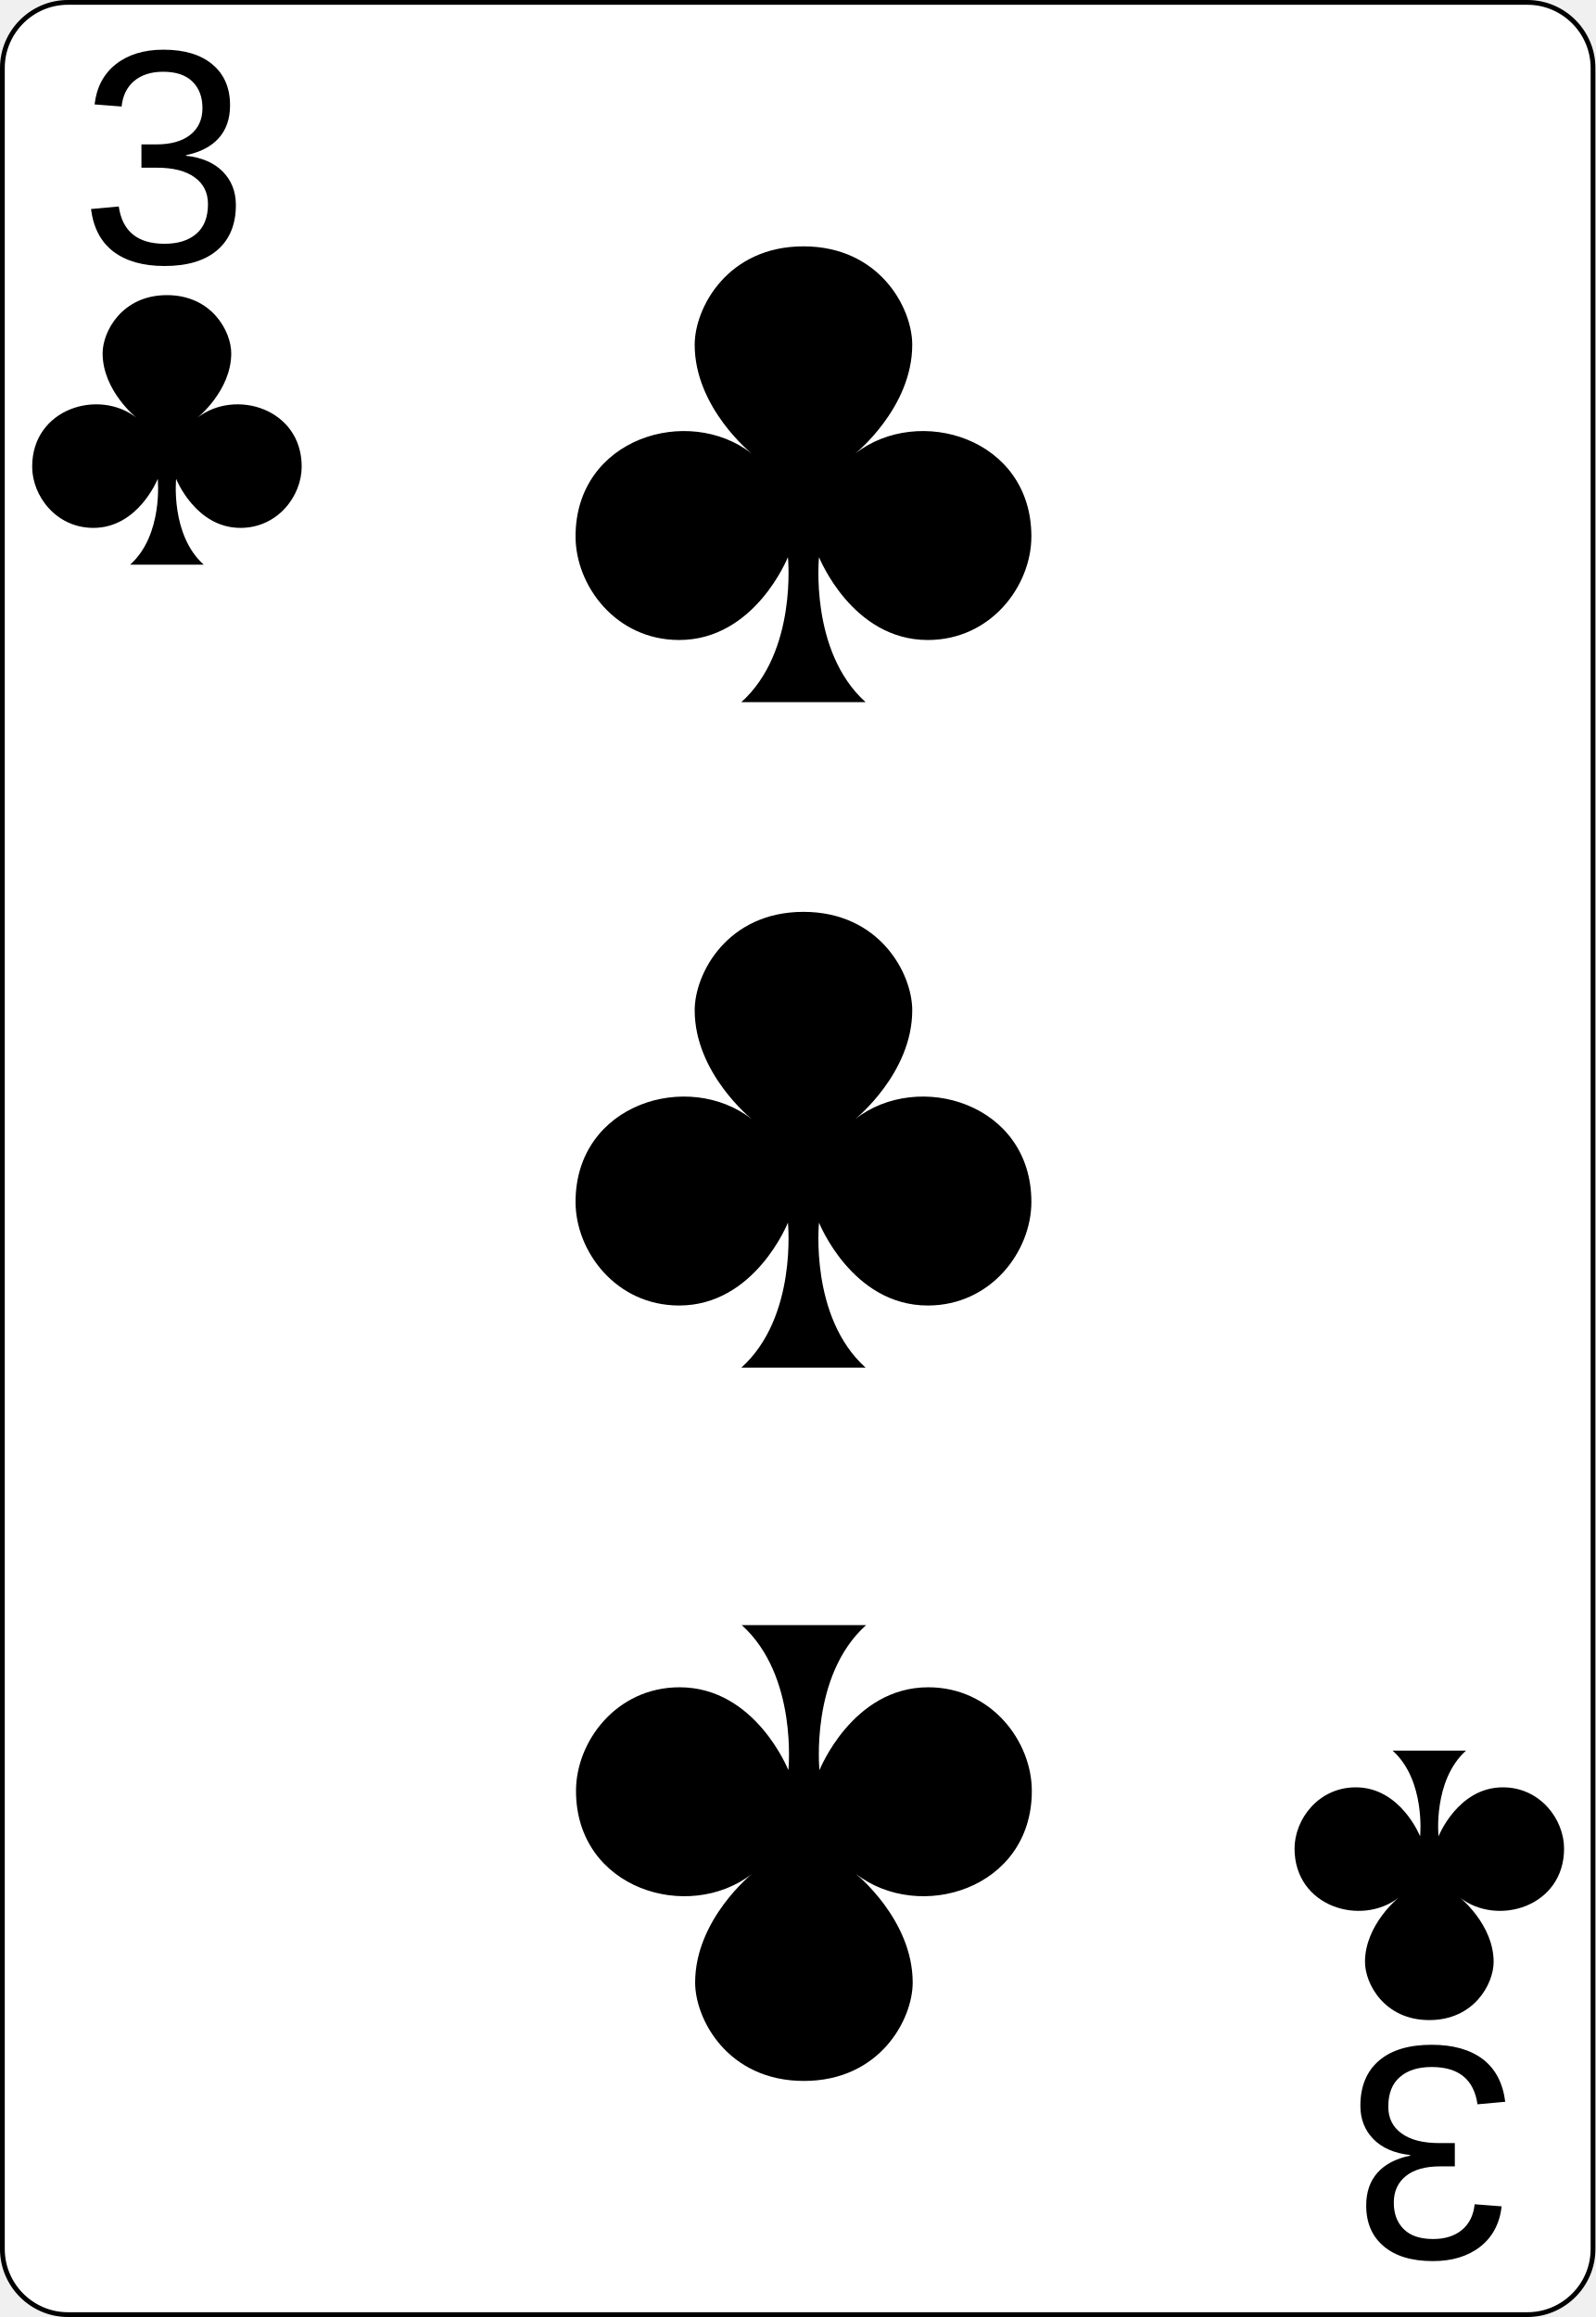
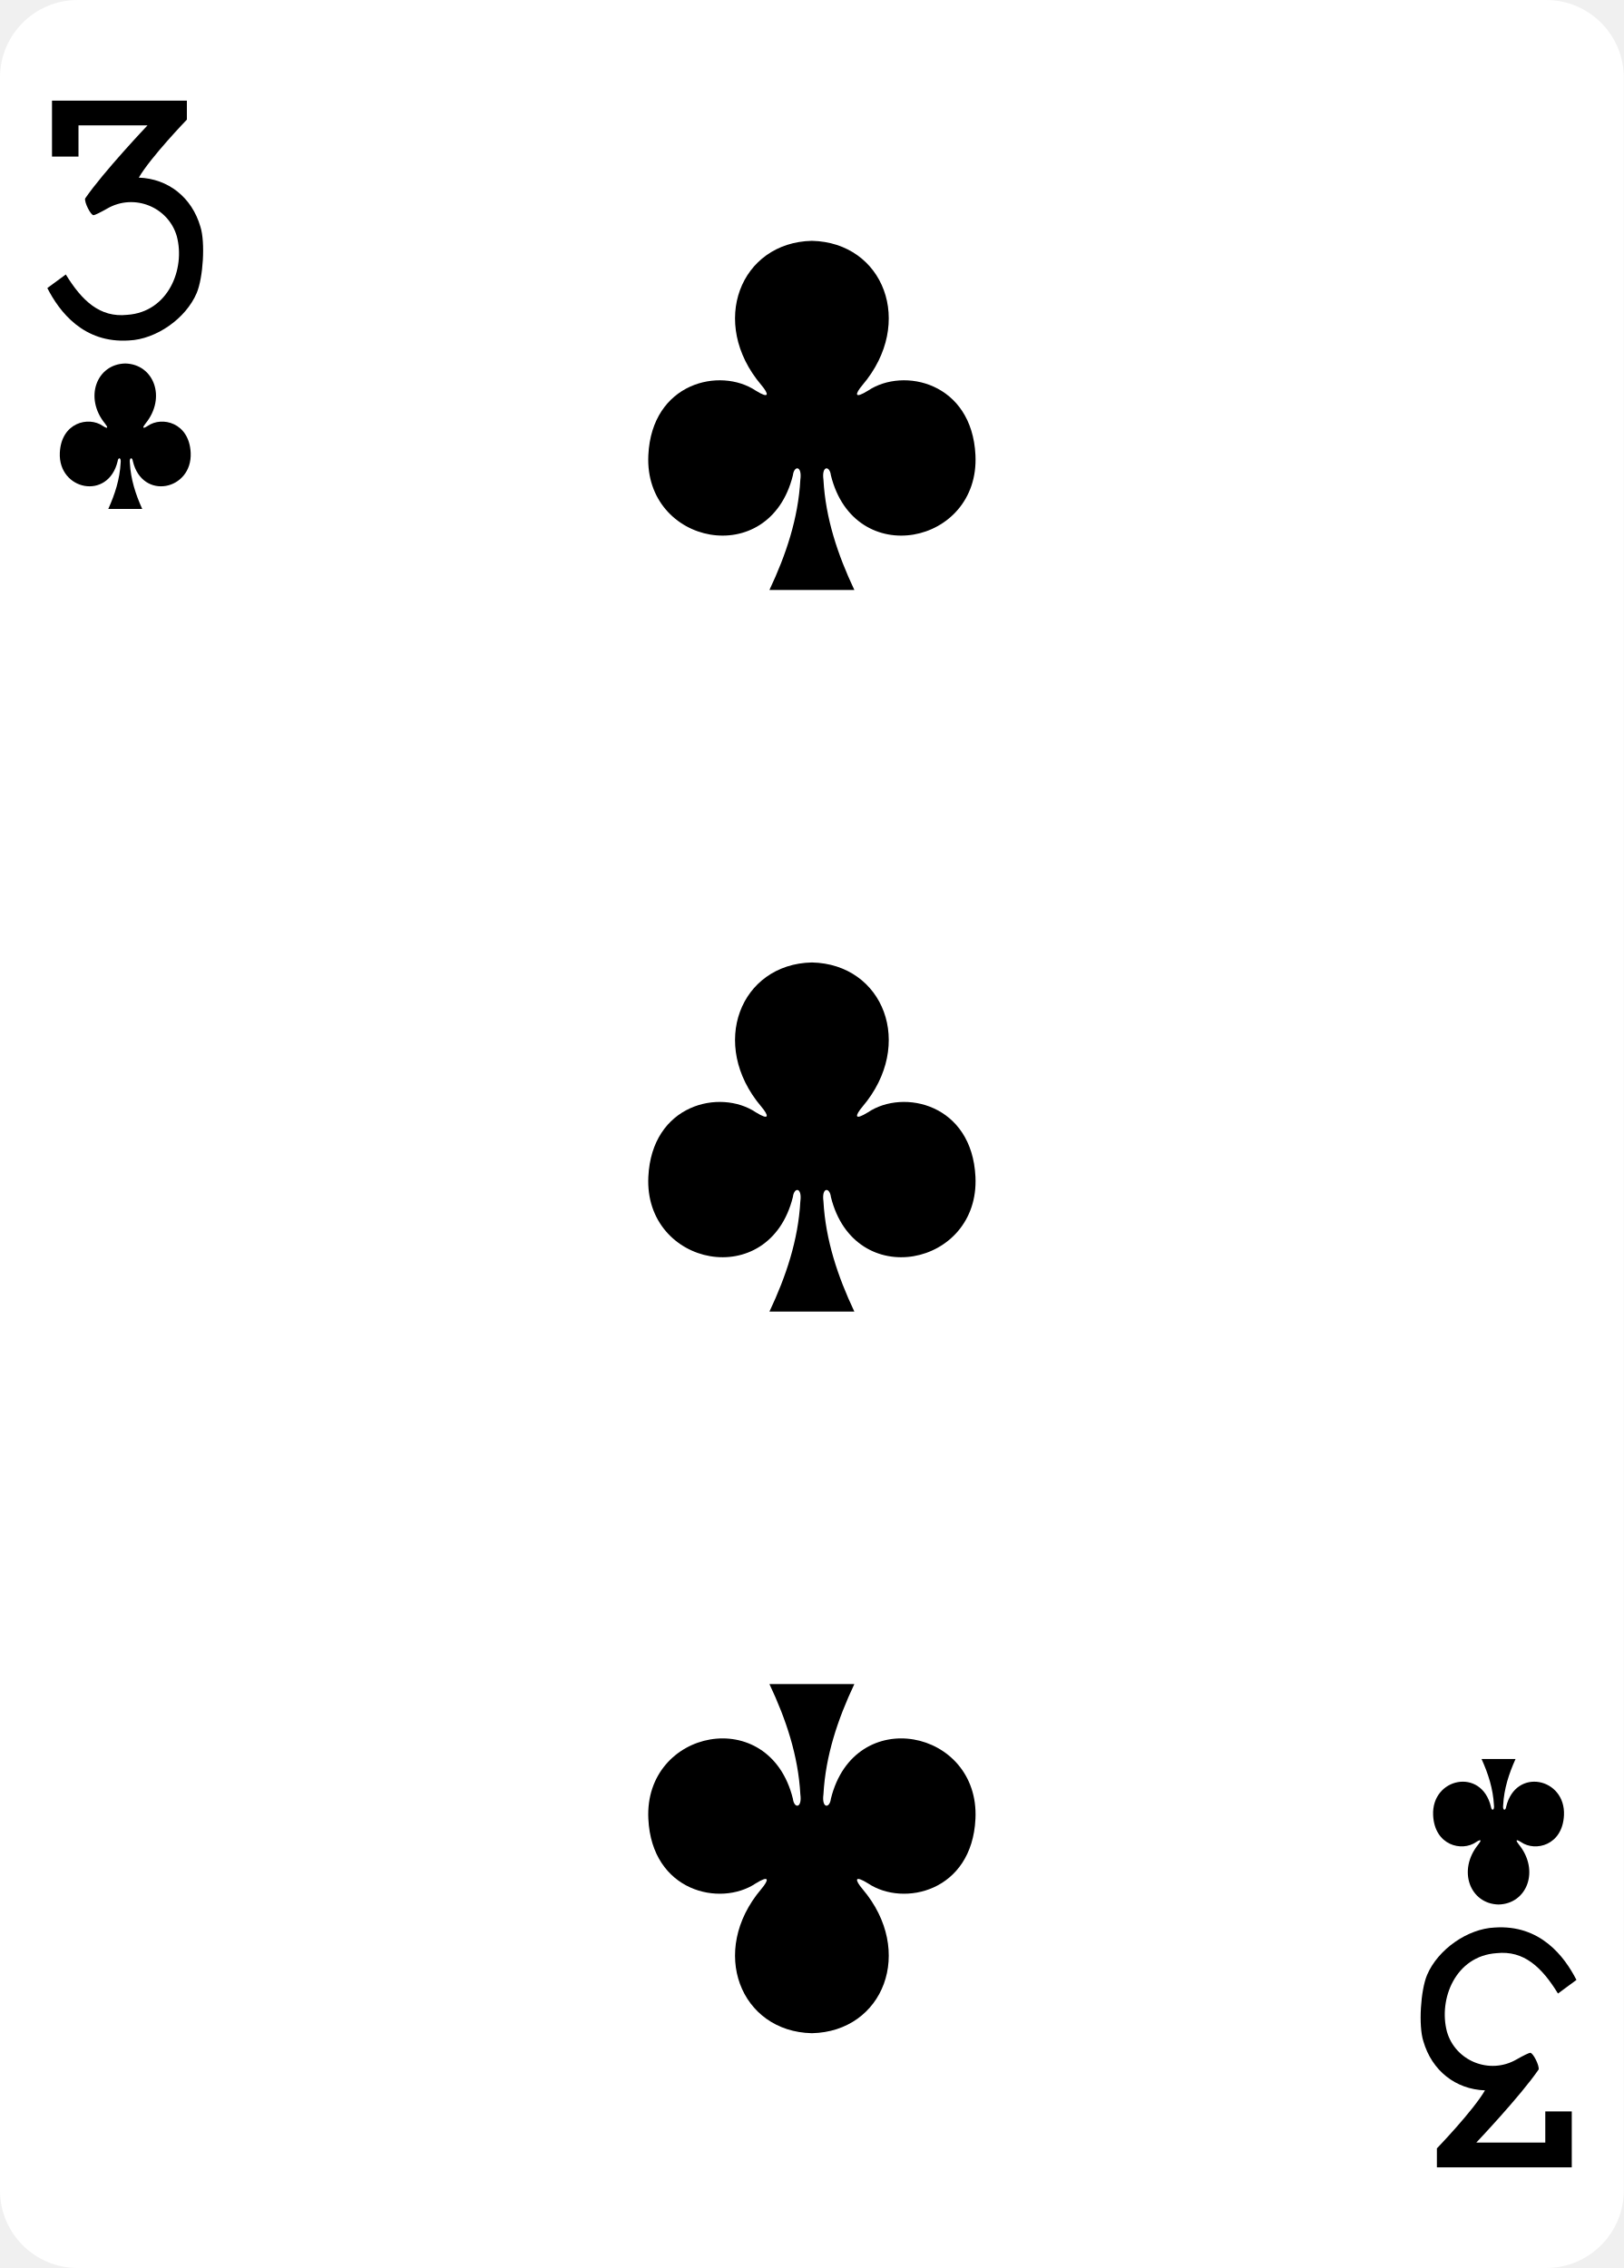
- <svg xmlns="http://www.w3.org/2000/svg" xmlns:xlink="http://www.w3.org/1999/xlink" width="167.087pt" height="242.667pt" viewBox="0 0 167.087 242.667" xml:space="preserve" id="svg2" version="1.1">
-   <defs id="defs41">
-     <radialGradient xlink:href="#linearGradient2984" id="radialGradient3760" cx="48.231" cy="18.138" fx="48.231" fy="18.138" r="9.5" gradientUnits="userSpaceOnUse" gradientTransform="matrix(-1.560526,0.01828294,-0.02684055,-2.290953,123.9838,58.80911)" />
-     <linearGradient id="linearGradient2984">
-       <stop style="stop-color:#000000;stop-opacity:1;" offset="0" id="stop2986" />
-       <stop style="stop-color:#000000;stop-opacity:0.656;" offset="1" id="stop2988" />
-     </linearGradient>
-     <radialGradient xlink:href="#linearGradient3784" id="radialGradient3792" cx="171.487" cy="511.223" fx="171.487" fy="511.223" r="81.903" gradientTransform="matrix(1.152989,-0.6739155,0.3948202,0.6754904,-233.6326,270.4008)" gradientUnits="userSpaceOnUse" />
-     <linearGradient id="linearGradient3784">
-       <stop style="stop-color:#ffffff;stop-opacity:0.534;" offset="0" id="stop3786" />
-       <stop style="stop-color:#000000;stop-opacity:0;" offset="1" id="stop3788" />
-     </linearGradient>
-     <radialGradient r="81.903" fy="511.223" fx="171.487" cy="511.223" cx="171.487" gradientTransform="matrix(1.152989,-0.6739155,0.3948202,0.6754904,-233.6326,270.4008)" gradientUnits="userSpaceOnUse" id="radialGradient3855" xlink:href="#linearGradient3784-4" />
-     <linearGradient id="linearGradient3784-4">
-       <stop style="stop-color:#ffffff;stop-opacity:0.519;" offset="0" id="stop3786-8" />
-       <stop style="stop-color:#000000;stop-opacity:0;" offset="1" id="stop3788-6" />
-     </linearGradient>
-     <radialGradient r="81.903" fy="461.841" fx="181.694" cy="461.841" cx="181.694" gradientTransform="matrix(1.152989,-0.6739155,0.3948202,0.6754904,-233.6326,270.4008)" gradientUnits="userSpaceOnUse" id="radialGradient3916" xlink:href="#linearGradient3784-3" />
-     <linearGradient id="linearGradient3784-3">
-       <stop style="stop-color:#ffffff;stop-opacity:0.702;" offset="0" id="stop3786-86" />
-       <stop style="stop-color:#000000;stop-opacity:0;" offset="1" id="stop3788-2" />
-     </linearGradient>
-   </defs>
-   <g id="Layer_x0020_1" style="fill-rule:nonzero;clip-rule:nonzero;stroke:#000000;stroke-miterlimit:4;">
-     <path style="fill:#FFFFFF;stroke-width:0.5;" d="M166.837,235.548c0,3.777-3.087,6.869-6.871,6.869H7.111c-3.775,0-6.861-3.092-6.861-6.869V7.12C0.25,3.343,3.336,0.25,7.111,0.25h152.855    c3.784,0,6.871,3.093,6.871,6.87v228.428z" id="path5" />
-     <g style="stroke:none;" id="g7">
-       <g id="g9">
- 				
- 			</g>
-     </g>
-     <g id="g15">
- 			
- 		</g>
-     <g id="g19">
- 			
- 		</g>
-     <g style="stroke:none;" id="g23">
-       <g id="g25">
- 				
- 			</g>
-     </g>
-     <g style="stroke:none;" id="g31">
-       <g id="g33">
- 				
- 			</g>
+ <svg xmlns="http://www.w3.org/2000/svg" width="63mm" height="88mm" viewBox="0 0 238.111 332.598" version="1.1" id="svg8">
+   <defs id="defs2" />
+   <g id="layer1" transform="translate(840.3887,-2.847283)">
+     <g transform="matrix(1.07145,0,0,1.07009,-1903.25,1167.5)" id="CLUB-3">
+       <g id="layer1-33-1-4-5-7" transform="matrix(0.995538,0,0,0.996801,732.713,-1457.46)">
+         <rect y="370.276" x="260.433" height="311.811" width="223.228" id="rect6355-6-85-2-7-5" style="display:inline;fill:#ffffff;fill-opacity:1;stroke:none;stroke-width:1.001;stroke-miterlimit:4;stroke-dasharray:none;stroke-opacity:1" rx="10.678" ry="10.664" />
+       </g>
+       <path d="m 1103.096,-1055.365 c -9.774,0.212 -14.157,11.217 -6.918,19.763 1.05,1.246 1.158,1.962 -0.765,0.764 -4.874,-3.259 -14.219,-1.117 -14.698,8.847 -0.591,12.277 16.563,15.814 19.784,2.76 0.17,-1.377 1.289,-1.346 1.02,0.609 -0.294,5.306 -1.951,10.266 -4.229,15.102 3.839,0 8.13,0 11.62,0 -2.278,-4.836 -3.935,-9.796 -4.229,-15.102 -0.27,-1.955 0.85,-1.986 1.02,-0.609 3.221,13.055 20.375,9.517 19.784,-2.76 -0.478,-9.964 -9.824,-12.107 -14.698,-8.847 -1.923,1.197 -1.815,0.482 -0.764,-0.764 7.239,-8.546 2.856,-19.551 -6.918,-19.763 0,-10e-5 0,0 -0.01,0 z" id="path147-0-8-1-6-7-2-5-9-2" style="display:inline;opacity:1" />
+       <path d="m 1103.096,-809.732 c -9.774,-0.212 -14.157,-11.217 -6.918,-19.763 1.05,-1.247 1.158,-1.962 -0.765,-0.765 -4.874,3.259 -14.219,1.117 -14.698,-8.847 -0.591,-12.277 16.563,-15.814 19.784,-2.76 0.17,1.377 1.29,1.346 1.02,-0.609 -0.294,-5.306 -1.951,-10.266 -4.229,-15.103 3.839,0 8.13,0 11.62,0 -2.278,4.836 -3.935,9.796 -4.229,15.103 -0.27,1.955 0.85,1.987 1.02,0.609 3.221,-13.055 20.375,-9.517 19.784,2.76 -0.478,9.964 -9.824,12.106 -14.698,8.847 -1.923,-1.197 -1.814,-0.482 -0.764,0.765 7.239,8.546 2.856,19.551 -6.918,19.763 0,6e-5 0,-5e-5 -0.01,0 z" id="path147-0-8-1-6-1-4-3-4-3" style="display:inline;opacity:1" />
+       <path d="m 1103.096,-956.471 c -9.774,0.212 -14.157,11.217 -6.918,19.763 1.05,1.247 1.158,1.962 -0.765,0.765 -4.874,-3.259 -14.219,-1.117 -14.698,8.847 -0.591,12.277 16.563,15.814 19.784,2.76 0.17,-1.377 1.289,-1.346 1.02,0.609 -0.294,5.306 -1.951,10.266 -4.229,15.103 3.839,0 8.13,0 11.62,0 -2.278,-4.836 -3.935,-9.796 -4.229,-15.103 -0.27,-1.955 0.85,-1.987 1.02,-0.609 3.221,13.055 20.375,9.517 19.784,-2.76 -0.478,-9.964 -9.824,-12.106 -14.698,-8.847 -1.923,1.197 -1.814,0.482 -0.764,-0.765 7.239,-8.546 2.856,-19.551 -6.918,-19.763 0,-6e-5 0,5e-5 -0.01,0 z" id="path147-0-8-1-6-1-1-0-4-8-8" style="display:inline;opacity:1" />
+       <path d="m 1197.078,-827.369 c 3.91,-0.088 5.663,-4.674 2.767,-8.235 -0.42,-0.519 -0.463,-0.817 0.306,-0.319 1.95,1.358 5.688,0.465 5.879,-3.686 0.236,-5.115 -6.625,-6.589 -7.913,-1.15 -0.068,0.574 -0.516,0.561 -0.408,-0.254 0.117,-2.211 0.78,-4.278 1.691,-6.293 -1.549,0 -3.099,0 -4.648,0 0.911,2.015 1.574,4.082 1.691,6.293 0.108,0.815 -0.34,0.828 -0.408,0.254 -1.288,-5.439 -8.15,-3.966 -7.913,1.15 0.191,4.152 3.93,5.044 5.879,3.686 0.769,-0.499 0.726,-0.201 0.306,0.319 -2.896,3.561 -1.142,8.146 2.767,8.235 10e-4,2e-5 0,-2e-5 0,0 z" id="path147-6-9-8-7-0-5-5-1-4" style="display:inline;opacity:1" />
+       <path d="m 1009.123,-1038.556 c -3.91,0.088 -5.663,4.674 -2.767,8.235 0.42,0.519 0.463,0.818 -0.306,0.319 -1.95,-1.358 -5.688,-0.465 -5.879,3.686 -0.236,5.115 6.625,6.589 7.914,1.15 0.068,-0.574 0.516,-0.561 0.408,0.254 -0.117,2.211 -0.78,4.277 -1.691,6.293 1.549,0 3.099,0 4.648,0 -0.911,-2.015 -1.574,-4.082 -1.691,-6.293 -0.108,-0.815 0.34,-0.828 0.408,-0.254 1.288,5.439 8.15,3.966 7.914,-1.15 -0.192,-4.152 -3.93,-5.044 -5.879,-3.686 -0.769,0.499 -0.726,0.201 -0.306,-0.319 2.896,-3.561 1.142,-8.146 -2.767,-8.235 -10e-4,0 0,0 0,0 z" id="path147-6-9-8-7-4-5-8-2-3" style="display:inline;opacity:1" />
+       <path d="m 998.461,-1048.892 2.529,-1.863 c 2.195,3.579 4.65,5.936 8.405,5.532 5.634,-0.388 7.969,-6.301 6.79,-10.758 -1.14,-3.998 -5.806,-5.945 -9.515,-3.814 -0.875,0.505 -1.72,0.917 -1.885,0.917 -0.389,0 -1.27,-1.754 -1.149,-2.289 2.489,-3.64 8.535,-10.018 8.535,-10.018 h -9.445 v 4.271 h -3.625 v -7.663 h 18.459 v 2.6 c 0,0 -4.946,5.136 -6.58,7.949 4.025,0.147 7.27,2.702 8.435,6.74 0.68,2.126 0.375,6.989 -0.515,9.085 -1.486,3.494 -5.545,6.329 -9.255,6.492 -6.23,0.419 -9.534,-3.951 -11.184,-7.183 z m 0,0" id="path17-9-7-6-4" style="opacity:1" />
+       <path d="m 1207.737,-817.033 -2.529,1.863 c -2.195,-3.579 -4.65,-5.936 -8.405,-5.531 -5.634,0.388 -7.969,6.301 -6.79,10.757 1.14,3.998 5.806,5.945 9.515,3.814 0.875,-0.505 1.72,-0.918 1.885,-0.918 0.389,0 1.27,1.754 1.149,2.289 -2.489,3.64 -8.535,10.018 -8.535,10.018 h 9.445 v -4.271 h 3.625 v 7.663 h -18.459 v -2.6 c 0,0 4.946,-5.136 6.58,-7.949 -4.025,-0.147 -7.27,-2.702 -8.435,-6.74 -0.68,-2.126 -0.375,-6.989 0.514,-9.086 1.486,-3.494 5.545,-6.329 9.255,-6.492 6.229,-0.419 9.534,3.951 11.184,7.183 z m 0,0" id="path17-5-0-1-5-7" style="opacity:1" />
    </g>
  </g>
-   <text xml:space="preserve" style="font-size:32px;font-style:normal;font-weight:normal;line-height:125%;letter-spacing:0px;word-spacing:0px;fill:#000000;fill-opacity:1;stroke:none;font-family:Bitstream Vera Sans" x="8.311" y="27.548" id="text3788">
-     <tspan id="tspan3790" x="8.311" y="27.548" style="font-style:normal;font-variant:normal;font-weight:normal;font-stretch:normal;font-family:Arial;-inkscape-font-specification:Arial">3</tspan>
-   </text>
-   <g transform="matrix(1.485651,0,0,1.485651,-54.02466,10.01807)" id="layer1-1-4">
-     <path id="cl-9" d="m 50.291,22.698 c 0,0 2.375,-1.9 2.375,-4.534 0,-1.542 -1.369,-4.102 -4.534,-4.102 -3.165,0 -4.534,2.561 -4.534,4.102 0,2.634 2.375,4.534 2.375,4.534 -2.638,-2.055 -7.341,-0.652 -7.341,3.455 0,2.056 1.68,4.318 4.318,4.318 3.165,0 4.534,-3.455 4.534,-3.455 0,0 0.402,3.938 -1.943,6.046 h 5.182 c -2.345,-2.107 -1.943,-6.046 -1.943,-6.046 0,0 1.369,3.455 4.534,3.455 2.639,0 4.318,-2.263 4.318,-4.318 0,-4.107 -4.703,-5.51 -7.341,-3.455 z" style="fill:#000000" />
-   </g>
-   <text xml:space="preserve" style="font-size:32px;font-style:normal;font-weight:normal;line-height:125%;letter-spacing:0px;word-spacing:0px;fill:#000000;fill-opacity:1;stroke:none;font-family:Bitstream Vera Sans" x="-158.864" y="-214.467" id="text3788-8" transform="scale(-1,-1)">
-     <tspan id="tspan3790-7" x="-158.864" y="-214.467" style="font-style:normal;font-variant:normal;font-weight:normal;font-stretch:normal;font-family:Arial;-inkscape-font-specification:Arial">3</tspan>
-   </text>
-   <g transform="matrix(-1.485651,0,0,-1.485651,221.1992,232.4618)" id="layer1-1-4-1">
-     <path id="cl-9-7" d="m 50.291,22.698 c 0,0 2.375,-1.9 2.375,-4.534 0,-1.542 -1.369,-4.102 -4.534,-4.102 -3.165,0 -4.534,2.561 -4.534,4.102 0,2.634 2.375,4.534 2.375,4.534 -2.638,-2.055 -7.341,-0.652 -7.341,3.455 0,2.056 1.68,4.318 4.318,4.318 3.165,0 4.534,-3.455 4.534,-3.455 0,0 0.402,3.938 -1.943,6.046 h 5.182 c -2.345,-2.107 -1.943,-6.046 -1.943,-6.046 0,0 1.369,3.455 4.534,3.455 2.639,0 4.318,-2.263 4.318,-4.318 0,-4.107 -4.703,-5.51 -7.341,-3.455 z" style="fill:#000000" />
-   </g>
-   <g transform="matrix(2.512578,0,0,2.512578,-36.78839,-9.531116)" id="layer1-1-4-8">
-     <path id="cl-9-8" d="m 50.291,22.698 c 0,0 2.375,-1.9 2.375,-4.534 0,-1.542 -1.369,-4.102 -4.534,-4.102 -3.165,0 -4.534,2.561 -4.534,4.102 0,2.634 2.375,4.534 2.375,4.534 -2.638,-2.055 -7.341,-0.652 -7.341,3.455 0,2.056 1.68,4.318 4.318,4.318 3.165,0 4.534,-3.455 4.534,-3.455 0,0 0.402,3.938 -1.943,6.046 h 5.182 c -2.345,-2.107 -1.943,-6.046 -1.943,-6.046 0,0 1.369,3.455 4.534,3.455 2.639,0 4.318,-2.263 4.318,-4.318 0,-4.107 -4.703,-5.51 -7.341,-3.455 z" style="fill:#000000" />
-   </g>
-   <g transform="matrix(-2.512578,0,0,-2.512578,205.1295,253.2751)" id="layer1-1-4-8-0">
-     <path id="cl-9-8-6" d="m 50.291,22.698 c 0,0 2.375,-1.9 2.375,-4.534 0,-1.542 -1.369,-4.102 -4.534,-4.102 -3.165,0 -4.534,2.561 -4.534,4.102 0,2.634 2.375,4.534 2.375,4.534 -2.638,-2.055 -7.341,-0.652 -7.341,3.455 0,2.056 1.68,4.318 4.318,4.318 3.165,0 4.534,-3.455 4.534,-3.455 0,0 0.402,3.938 -1.943,6.046 h 5.182 c -2.345,-2.107 -1.943,-6.046 -1.943,-6.046 0,0 1.369,3.455 4.534,3.455 2.639,0 4.318,-2.263 4.318,-4.318 0,-4.107 -4.703,-5.51 -7.341,-3.455 z" style="fill:#000000" />
-   </g>
-   <g transform="matrix(2.512578,0,0,2.512578,-36.78839,60.16968)" id="layer1-1-4-8-2">
-     <path id="cl-9-8-0" d="m 50.291,22.698 c 0,0 2.375,-1.9 2.375,-4.534 0,-1.542 -1.369,-4.102 -4.534,-4.102 -3.165,0 -4.534,2.561 -4.534,4.102 0,2.634 2.375,4.534 2.375,4.534 -2.638,-2.055 -7.341,-0.652 -7.341,3.455 0,2.056 1.68,4.318 4.318,4.318 3.165,0 4.534,-3.455 4.534,-3.455 0,0 0.402,3.938 -1.943,6.046 h 5.182 c -2.345,-2.107 -1.943,-6.046 -1.943,-6.046 0,0 1.369,3.455 4.534,3.455 2.639,0 4.318,-2.263 4.318,-4.318 0,-4.107 -4.703,-5.51 -7.341,-3.455 z" style="fill:#000000" />
+   <g transform="translate(-346.2746,88.31092)" id="g862">
+     <rect ry="124.682" rx="144.482" y="-1029.682" x="-356.473" height="794.398" width="1659.913" id="rect22845-2" style="opacity:1;vector-effect:none;fill:#006614;fill-opacity:1;stroke:none;stroke-width:1.748;stroke-linecap:butt;stroke-linejoin:miter;stroke-miterlimit:4;stroke-dasharray:none;stroke-dashoffset:0;stroke-opacity:1" />
+     <text xml:space="preserve" style="font-style:normal;font-variant:normal;font-weight:normal;font-stretch:normal;font-size:42.667px;line-height:125%;font-family:Carlito;-inkscape-font-specification:'Carlito, Normal';text-align:center;letter-spacing:0px;word-spacing:0px;writing-mode:lr-tb;text-anchor:middle;fill:#ffffff;fill-opacity:1;stroke:none;stroke-width:1.067px;stroke-linecap:butt;stroke-linejoin:miter;stroke-opacity:1" x="472.194" y="-935.813" id="text5630-0">
+       <tspan x="472.194" y="-935.813" id="tspan4923" style="font-style:normal;font-variant:normal;font-weight:normal;font-stretch:normal;font-size:48px;line-height:125%;font-family:Carlito;-inkscape-font-specification:'Carlito, Normal';text-align:center;writing-mode:lr-tb;text-anchor:middle;fill:#ffffff;fill-opacity:1;stroke-width:1.067px">Single Playing Card from:</tspan>
+       <tspan x="472.194" y="-875.813" id="tspan5035" style="font-style:normal;font-variant:normal;font-weight:normal;font-stretch:normal;font-size:48px;line-height:125%;font-family:Carlito;-inkscape-font-specification:'Carlito, Normal';text-align:center;writing-mode:lr-tb;text-anchor:middle;fill:#ffffff;fill-opacity:1;stroke-width:1.067px">Standard Edition - Color Set - Bordered </tspan>
+       <tspan id="tspan12311" x="472.194" y="-820.48" />
+       <tspan x="472.194" y="-762.48" id="tspan4927" style="font-style:normal;font-variant:normal;font-weight:normal;font-stretch:normal;font-size:48px;line-height:125%;font-family:Carlito;-inkscape-font-specification:'Carlito, Normal';text-align:center;writing-mode:lr-tb;text-anchor:middle;fill:#ffaaaa;fill-opacity:1;stroke-width:1.067px">Copyright 2011, 2020 - Chris Aguilar - conjurenation@gmail.com</tspan>
+       <tspan x="472.194" y="-707.147" id="tspan12344" />
+       <tspan x="472.194" y="-649.147" id="tspan4931" style="font-style:normal;font-variant:normal;font-weight:normal;font-stretch:normal;font-size:48px;line-height:125%;font-family:Carlito;-inkscape-font-specification:'Carlito, Normal';text-align:center;writing-mode:lr-tb;text-anchor:middle;fill:#ffffff;fill-opacity:1;stroke-width:1.067px">https://totalnonsense.com/open-source-vector-playing-cards/</tspan>
+       <tspan x="472.194" y="-593.813" id="tspan4929" />
+       <tspan x="472.194" y="-535.813" id="tspan4919" style="font-style:normal;font-variant:normal;font-weight:normal;font-stretch:normal;font-size:48px;line-height:125%;font-family:Carlito;-inkscape-font-specification:'Carlito, Normal';text-align:center;writing-mode:lr-tb;text-anchor:middle;fill:#ffaaaa;fill-opacity:1;stroke-width:1.067px">Licensed under:</tspan>
+       <tspan x="472.194" y="-475.813" style="font-style:normal;font-variant:normal;font-weight:normal;font-stretch:normal;font-size:48px;line-height:125%;font-family:Carlito;-inkscape-font-specification:'Carlito, Normal';text-align:center;writing-mode:lr-tb;text-anchor:middle;fill:#ffaaaa;fill-opacity:1;stroke-width:1.067px" id="tspan1594-5">LGPL 3.0</tspan>
+       <tspan id="tspan12253-3" x="472.194" y="-415.813" style="font-style:normal;font-variant:normal;font-weight:normal;font-stretch:normal;font-size:48px;line-height:125%;font-family:Carlito;-inkscape-font-specification:'Carlito, Normal';text-align:center;writing-mode:lr-tb;text-anchor:middle;fill:#ffaaaa;fill-opacity:1;stroke-width:1.067px">https://www.gnu.org/licenses/lgpl-3.0.html</tspan>
+       <tspan x="472.194" y="-360.48" id="tspan5031" />
+       <tspan x="472.194" y="-302.48" id="tspan5033" style="font-style:normal;font-variant:normal;font-weight:normal;font-stretch:normal;font-size:48px;line-height:125%;font-family:Carlito;-inkscape-font-specification:'Carlito, Normal';text-align:center;writing-mode:lr-tb;text-anchor:middle;fill:#ffffff;fill-opacity:1;stroke-width:1.067px">Each Card Measures (63mm x 88mm)</tspan>
+       <tspan x="472.194" y="-247.147" id="tspan5634-6" />
+     </text>
  </g>
</svg>
